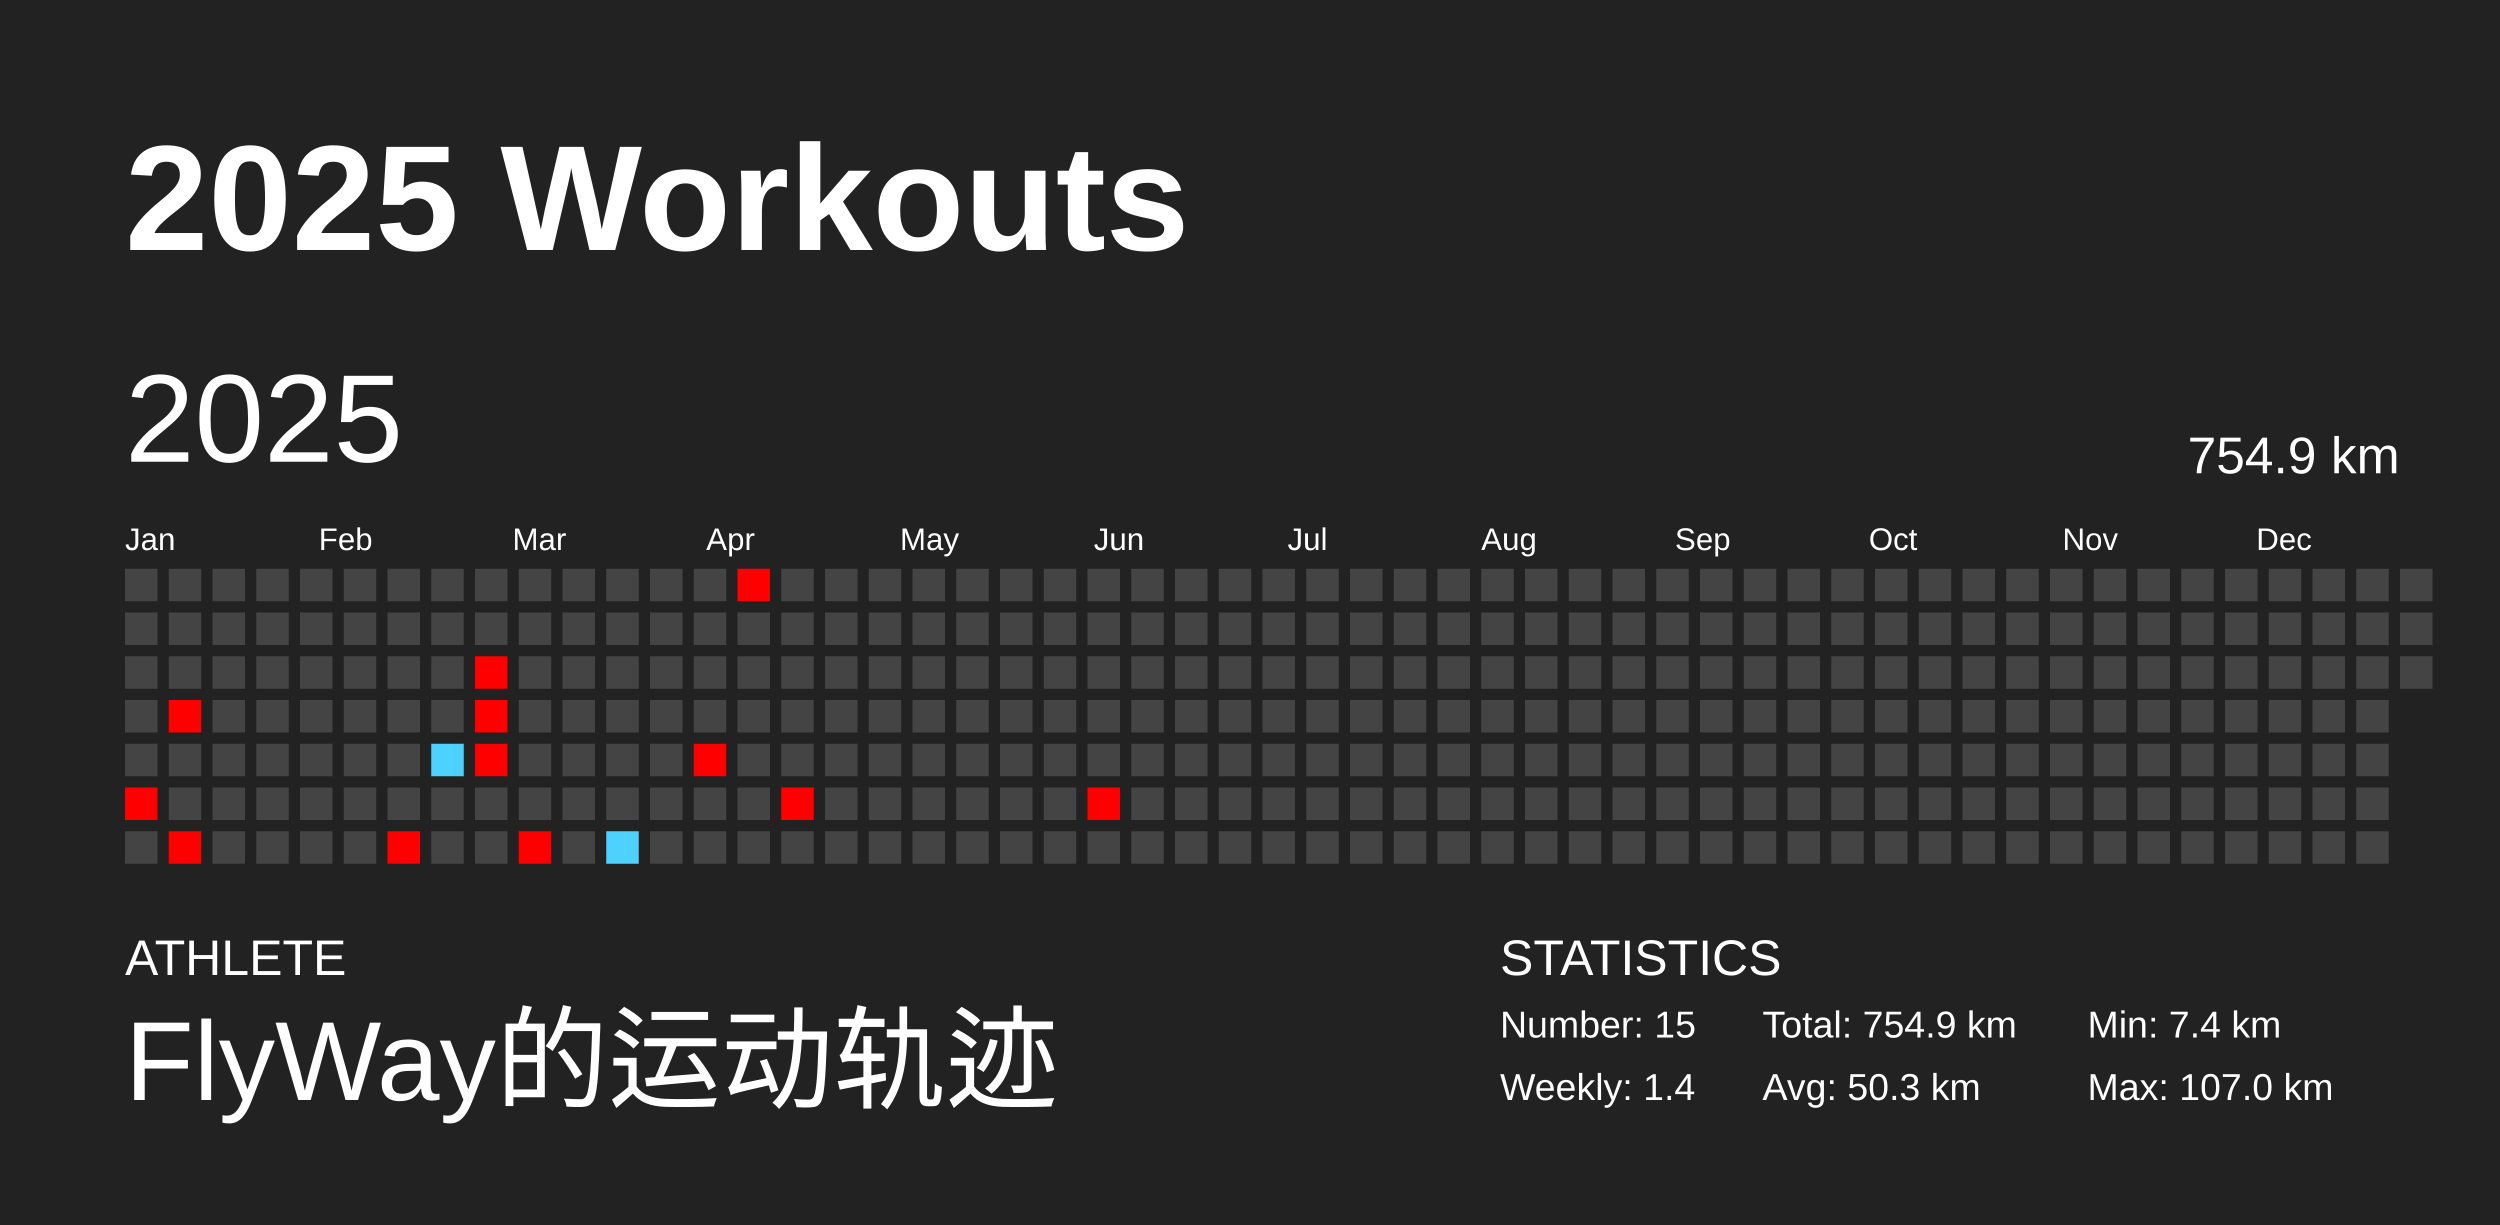
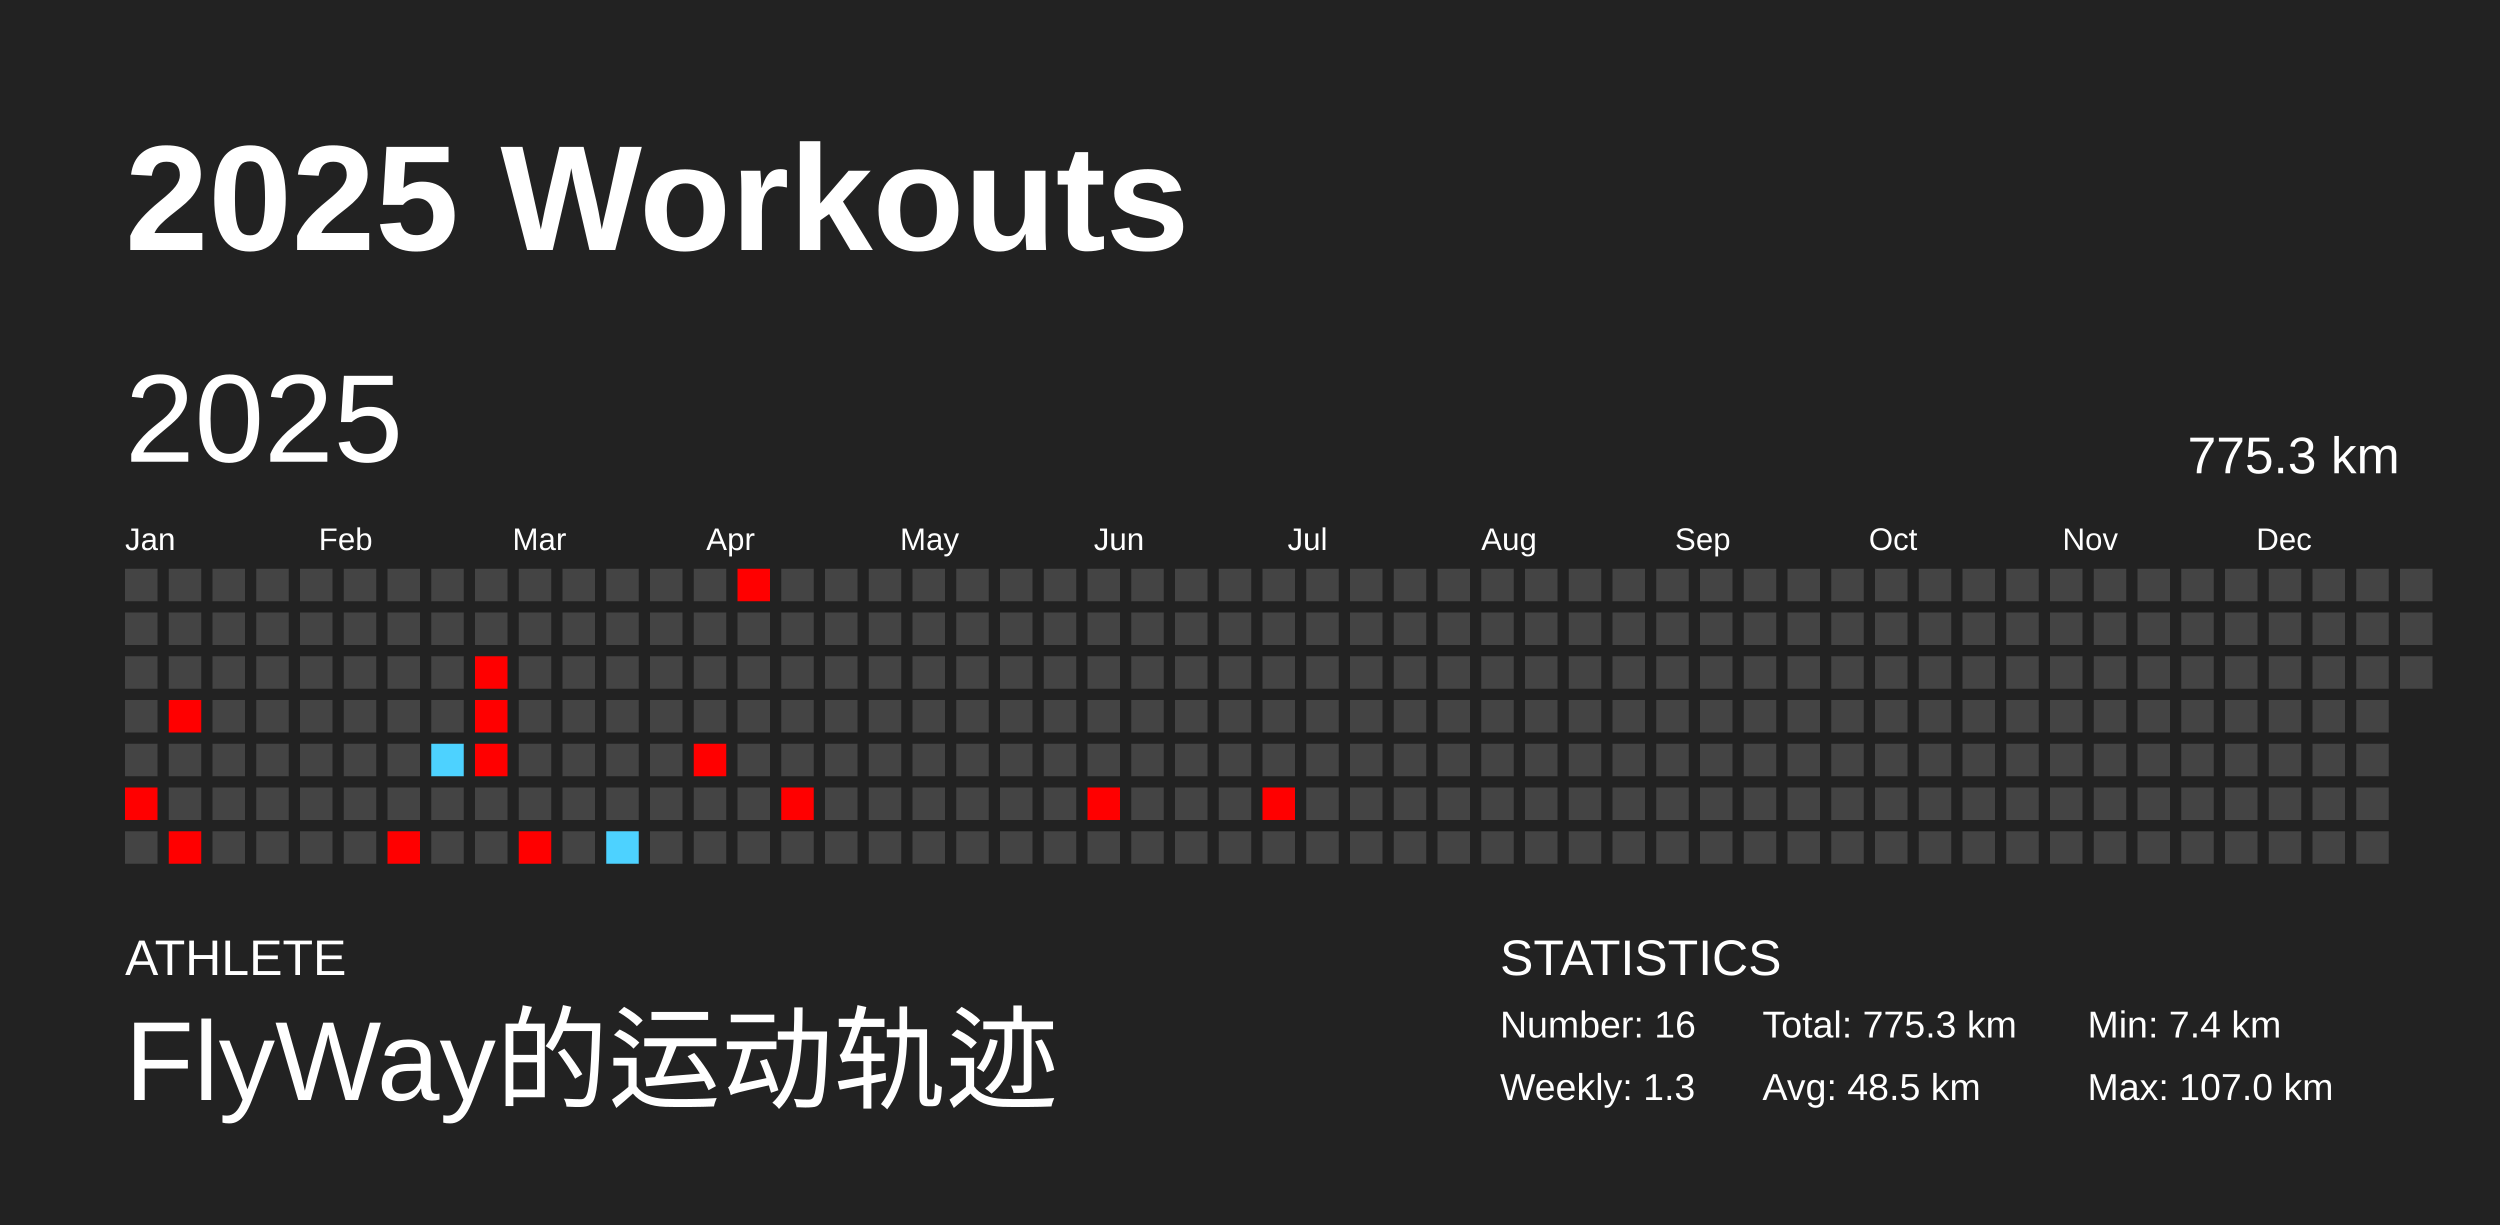
<svg xmlns="http://www.w3.org/2000/svg" baseProfile="full" height="98mm" version="1.1" viewBox="0,0,200,98" width="200mm">
  <defs />
  <rect fill="#222222" height="98" width="200" x="0" y="0" />
  <text fill="#FFFFFF" style="font-size:12px; font-family:Arial; font-weight:bold;" x="10" y="20">2025 Workouts</text>
  <text fill="#FFFFFF" style="font-size:4px; font-family:Arial" x="10" y="78">ATHLETE</text>
  <text fill="#FFFFFF" style="font-size:9px; font-family:Arial" x="10" y="88">FlyWay的运动轨迹</text>
  <text fill="#FFFFFF" style="font-size:4px; font-family:Arial" x="120" y="78">STATISTICS</text>
-   <text fill="#FFFFFF" style="font-size:3px; font-family:Arial" x="120" y="83">Number: 15</text>
-   <text fill="#FFFFFF" style="font-size:3px; font-family:Arial" x="120" y="88">Weekly: 1.4</text>
-   <text fill="#FFFFFF" style="font-size:3px; font-family:Arial" x="141" y="83">Total: 754.9 km</text>
-   <text fill="#FFFFFF" style="font-size:3px; font-family:Arial" x="141" y="88">Avg: 50.3 km</text>
+   <text fill="#FFFFFF" style="font-size:3px; font-family:Arial" x="120" y="83">Number: 16</text>
+   <text fill="#FFFFFF" style="font-size:3px; font-family:Arial" x="120" y="88">Weekly: 1.3</text>
+   <text fill="#FFFFFF" style="font-size:3px; font-family:Arial" x="141" y="83">Total: 775.3 km</text>
+   <text fill="#FFFFFF" style="font-size:3px; font-family:Arial" x="141" y="88">Avg: 48.5 km</text>
  <text fill="#FFFFFF" style="font-size:3px; font-family:Arial" x="167" y="83">Min: 7.4 km</text>
  <text fill="#FFFFFF" style="font-size:3px; font-family:Arial" x="167" y="88">Max: 107.0 km</text>
  <text dominant-baseline="hanging" fill="#FFFFFF" style="font-size:10.0px; font-family:Arial;" x="10" y="30">2025</text>
-   <text dominant-baseline="hanging" fill="#FFFFFF" style="font-size:4.125px; font-family:Arial;" x="175" y="35">754.9 km</text>
+   <text dominant-baseline="hanging" fill="#FFFFFF" style="font-size:4.125px; font-family:Arial;" x="175" y="35">775.3 km</text>
  <text fill="#FFFFFF" style="font-size:2.5px; font-family:Arial" x="10.0" y="44">Jan</text>
  <text fill="#FFFFFF" style="font-size:2.5px; font-family:Arial" x="25.5" y="44">Feb</text>
  <text fill="#FFFFFF" style="font-size:2.5px; font-family:Arial" x="41.0" y="44">Mar</text>
  <text fill="#FFFFFF" style="font-size:2.5px; font-family:Arial" x="56.5" y="44">Apr</text>
  <text fill="#FFFFFF" style="font-size:2.5px; font-family:Arial" x="72.0" y="44">May</text>
  <text fill="#FFFFFF" style="font-size:2.5px; font-family:Arial" x="87.5" y="44">Jun</text>
  <text fill="#FFFFFF" style="font-size:2.5px; font-family:Arial" x="103.0" y="44">Jul</text>
  <text fill="#FFFFFF" style="font-size:2.5px; font-family:Arial" x="118.5" y="44">Aug</text>
  <text fill="#FFFFFF" style="font-size:2.5px; font-family:Arial" x="134.0" y="44">Sep</text>
  <text fill="#FFFFFF" style="font-size:2.5px; font-family:Arial" x="149.5" y="44">Oct</text>
  <text fill="#FFFFFF" style="font-size:2.5px; font-family:Arial" x="165.0" y="44">Nov</text>
  <text fill="#FFFFFF" style="font-size:2.5px; font-family:Arial" x="180.5" y="44">Dec</text>
  <rect fill="#444444" height="2.6" width="2.6" x="10.0" y="45.5" />
  <rect fill="#444444" height="2.6" width="2.6" x="10.0" y="49.0" />
  <rect fill="#444444" height="2.6" width="2.6" x="10.0" y="52.5" />
  <rect fill="#444444" height="2.6" width="2.6" x="10.0" y="56.0" />
  <rect fill="#444444" height="2.6" width="2.6" x="10.0" y="59.5" />
  <rect fill="red" height="2.6" width="2.6" x="10.0" y="63.0" />
  <rect fill="#444444" height="2.6" width="2.6" x="10.0" y="66.5" />
  <rect fill="#444444" height="2.6" width="2.6" x="13.5" y="45.5" />
  <rect fill="#444444" height="2.6" width="2.6" x="13.5" y="49.0" />
  <rect fill="#444444" height="2.6" width="2.6" x="13.5" y="52.5" />
  <rect fill="red" height="2.6" width="2.6" x="13.5" y="56.0" />
  <rect fill="#444444" height="2.6" width="2.6" x="13.5" y="59.5" />
  <rect fill="#444444" height="2.6" width="2.6" x="13.5" y="63.0" />
  <rect fill="red" height="2.6" width="2.6" x="13.5" y="66.5" />
  <rect fill="#444444" height="2.6" width="2.6" x="17.0" y="45.5" />
  <rect fill="#444444" height="2.6" width="2.6" x="17.0" y="49.0" />
  <rect fill="#444444" height="2.6" width="2.6" x="17.0" y="52.5" />
  <rect fill="#444444" height="2.6" width="2.6" x="17.0" y="56.0" />
  <rect fill="#444444" height="2.6" width="2.6" x="17.0" y="59.5" />
  <rect fill="#444444" height="2.6" width="2.6" x="17.0" y="63.0" />
  <rect fill="#444444" height="2.6" width="2.6" x="17.0" y="66.5" />
  <rect fill="#444444" height="2.6" width="2.6" x="20.5" y="45.5" />
  <rect fill="#444444" height="2.6" width="2.6" x="20.5" y="49.0" />
  <rect fill="#444444" height="2.6" width="2.6" x="20.5" y="52.5" />
  <rect fill="#444444" height="2.6" width="2.6" x="20.5" y="56.0" />
  <rect fill="#444444" height="2.6" width="2.6" x="20.5" y="59.5" />
  <rect fill="#444444" height="2.6" width="2.6" x="20.5" y="63.0" />
  <rect fill="#444444" height="2.6" width="2.6" x="20.5" y="66.5" />
  <rect fill="#444444" height="2.6" width="2.6" x="24.0" y="45.5" />
  <rect fill="#444444" height="2.6" width="2.6" x="24.0" y="49.0" />
  <rect fill="#444444" height="2.6" width="2.6" x="24.0" y="52.5" />
  <rect fill="#444444" height="2.6" width="2.6" x="24.0" y="56.0" />
  <rect fill="#444444" height="2.6" width="2.6" x="24.0" y="59.5" />
  <rect fill="#444444" height="2.6" width="2.6" x="24.0" y="63.0" />
  <rect fill="#444444" height="2.6" width="2.6" x="24.0" y="66.5" />
  <rect fill="#444444" height="2.6" width="2.6" x="27.5" y="45.5" />
  <rect fill="#444444" height="2.6" width="2.6" x="27.5" y="49.0" />
  <rect fill="#444444" height="2.6" width="2.6" x="27.5" y="52.5" />
  <rect fill="#444444" height="2.6" width="2.6" x="27.5" y="56.0" />
  <rect fill="#444444" height="2.6" width="2.6" x="27.5" y="59.5" />
  <rect fill="#444444" height="2.6" width="2.6" x="27.5" y="63.0" />
  <rect fill="#444444" height="2.6" width="2.6" x="27.5" y="66.5" />
  <rect fill="#444444" height="2.6" width="2.6" x="31.0" y="45.5" />
  <rect fill="#444444" height="2.6" width="2.6" x="31.0" y="49.0" />
  <rect fill="#444444" height="2.6" width="2.6" x="31.0" y="52.5" />
  <rect fill="#444444" height="2.6" width="2.6" x="31.0" y="56.0" />
  <rect fill="#444444" height="2.6" width="2.6" x="31.0" y="59.5" />
  <rect fill="#444444" height="2.6" width="2.6" x="31.0" y="63.0" />
  <rect fill="red" height="2.6" width="2.6" x="31.0" y="66.5" />
  <rect fill="#444444" height="2.6" width="2.6" x="34.5" y="45.5" />
  <rect fill="#444444" height="2.6" width="2.6" x="34.5" y="49.0" />
  <rect fill="#444444" height="2.6" width="2.6" x="34.5" y="52.5" />
  <rect fill="#444444" height="2.6" width="2.6" x="34.5" y="56.0" />
  <rect fill="#4dd2ff" height="2.6" width="2.6" x="34.5" y="59.5" />
  <rect fill="#444444" height="2.6" width="2.6" x="34.5" y="63.0" />
  <rect fill="#444444" height="2.6" width="2.6" x="34.5" y="66.5" />
  <rect fill="#444444" height="2.6" width="2.6" x="38.0" y="45.5" />
  <rect fill="#444444" height="2.6" width="2.6" x="38.0" y="49.0" />
  <rect fill="red" height="2.6" width="2.6" x="38.0" y="52.5" />
  <rect fill="red" height="2.6" width="2.6" x="38.0" y="56.0" />
  <rect fill="red" height="2.6" width="2.6" x="38.0" y="59.5" />
  <rect fill="#444444" height="2.6" width="2.6" x="38.0" y="63.0" />
  <rect fill="#444444" height="2.6" width="2.6" x="38.0" y="66.5" />
  <rect fill="#444444" height="2.6" width="2.6" x="41.5" y="45.5" />
  <rect fill="#444444" height="2.6" width="2.6" x="41.5" y="49.0" />
  <rect fill="#444444" height="2.6" width="2.6" x="41.5" y="52.5" />
  <rect fill="#444444" height="2.6" width="2.6" x="41.5" y="56.0" />
  <rect fill="#444444" height="2.6" width="2.6" x="41.5" y="59.5" />
  <rect fill="#444444" height="2.6" width="2.6" x="41.5" y="63.0" />
  <rect fill="red" height="2.6" width="2.6" x="41.5" y="66.5" />
  <rect fill="#444444" height="2.6" width="2.6" x="45.0" y="45.5" />
  <rect fill="#444444" height="2.6" width="2.6" x="45.0" y="49.0" />
  <rect fill="#444444" height="2.6" width="2.6" x="45.0" y="52.5" />
  <rect fill="#444444" height="2.6" width="2.6" x="45.0" y="56.0" />
  <rect fill="#444444" height="2.6" width="2.6" x="45.0" y="59.5" />
  <rect fill="#444444" height="2.6" width="2.6" x="45.0" y="63.0" />
  <rect fill="#444444" height="2.6" width="2.6" x="45.0" y="66.5" />
  <rect fill="#444444" height="2.6" width="2.6" x="48.5" y="45.5" />
  <rect fill="#444444" height="2.6" width="2.6" x="48.5" y="49.0" />
  <rect fill="#444444" height="2.6" width="2.6" x="48.5" y="52.5" />
  <rect fill="#444444" height="2.6" width="2.6" x="48.5" y="56.0" />
  <rect fill="#444444" height="2.6" width="2.6" x="48.5" y="59.5" />
  <rect fill="#444444" height="2.6" width="2.6" x="48.5" y="63.0" />
  <rect fill="#4dd2ff" height="2.6" width="2.6" x="48.5" y="66.5" />
  <rect fill="#444444" height="2.6" width="2.6" x="52.0" y="45.5" />
  <rect fill="#444444" height="2.6" width="2.6" x="52.0" y="49.0" />
  <rect fill="#444444" height="2.6" width="2.6" x="52.0" y="52.5" />
  <rect fill="#444444" height="2.6" width="2.6" x="52.0" y="56.0" />
  <rect fill="#444444" height="2.6" width="2.6" x="52.0" y="59.5" />
  <rect fill="#444444" height="2.6" width="2.6" x="52.0" y="63.0" />
  <rect fill="#444444" height="2.6" width="2.6" x="52.0" y="66.5" />
  <rect fill="#444444" height="2.6" width="2.6" x="55.5" y="45.5" />
  <rect fill="#444444" height="2.6" width="2.6" x="55.5" y="49.0" />
  <rect fill="#444444" height="2.6" width="2.6" x="55.5" y="52.5" />
  <rect fill="#444444" height="2.6" width="2.6" x="55.5" y="56.0" />
  <rect fill="red" height="2.6" width="2.6" x="55.5" y="59.5" />
  <rect fill="#444444" height="2.6" width="2.6" x="55.5" y="63.0" />
  <rect fill="#444444" height="2.6" width="2.6" x="55.5" y="66.5" />
  <rect fill="red" height="2.6" width="2.6" x="59.0" y="45.5" />
  <rect fill="#444444" height="2.6" width="2.6" x="59.0" y="49.0" />
  <rect fill="#444444" height="2.6" width="2.6" x="59.0" y="52.5" />
  <rect fill="#444444" height="2.6" width="2.6" x="59.0" y="56.0" />
  <rect fill="#444444" height="2.6" width="2.6" x="59.0" y="59.5" />
  <rect fill="#444444" height="2.6" width="2.6" x="59.0" y="63.0" />
  <rect fill="#444444" height="2.6" width="2.6" x="59.0" y="66.5" />
  <rect fill="#444444" height="2.6" width="2.6" x="62.5" y="45.5" />
  <rect fill="#444444" height="2.6" width="2.6" x="62.5" y="49.0" />
  <rect fill="#444444" height="2.6" width="2.6" x="62.5" y="52.5" />
  <rect fill="#444444" height="2.6" width="2.6" x="62.5" y="56.0" />
  <rect fill="#444444" height="2.6" width="2.6" x="62.5" y="59.5" />
  <rect fill="red" height="2.6" width="2.6" x="62.5" y="63.0" />
  <rect fill="#444444" height="2.6" width="2.6" x="62.5" y="66.5" />
  <rect fill="#444444" height="2.6" width="2.6" x="66.0" y="45.5" />
  <rect fill="#444444" height="2.6" width="2.6" x="66.0" y="49.0" />
  <rect fill="#444444" height="2.6" width="2.6" x="66.0" y="52.5" />
  <rect fill="#444444" height="2.6" width="2.6" x="66.0" y="56.0" />
  <rect fill="#444444" height="2.6" width="2.6" x="66.0" y="59.5" />
  <rect fill="#444444" height="2.6" width="2.6" x="66.0" y="63.0" />
  <rect fill="#444444" height="2.6" width="2.6" x="66.0" y="66.5" />
  <rect fill="#444444" height="2.6" width="2.6" x="69.5" y="45.5" />
  <rect fill="#444444" height="2.6" width="2.6" x="69.5" y="49.0" />
  <rect fill="#444444" height="2.6" width="2.6" x="69.5" y="52.5" />
  <rect fill="#444444" height="2.6" width="2.6" x="69.5" y="56.0" />
  <rect fill="#444444" height="2.6" width="2.6" x="69.5" y="59.5" />
  <rect fill="#444444" height="2.6" width="2.6" x="69.5" y="63.0" />
  <rect fill="#444444" height="2.6" width="2.6" x="69.5" y="66.5" />
  <rect fill="#444444" height="2.6" width="2.6" x="73.0" y="45.5" />
  <rect fill="#444444" height="2.6" width="2.6" x="73.0" y="49.0" />
  <rect fill="#444444" height="2.6" width="2.6" x="73.0" y="52.5" />
  <rect fill="#444444" height="2.6" width="2.6" x="73.0" y="56.0" />
  <rect fill="#444444" height="2.6" width="2.6" x="73.0" y="59.5" />
  <rect fill="#444444" height="2.6" width="2.6" x="73.0" y="63.0" />
  <rect fill="#444444" height="2.6" width="2.6" x="73.0" y="66.5" />
  <rect fill="#444444" height="2.6" width="2.6" x="76.5" y="45.5" />
  <rect fill="#444444" height="2.6" width="2.6" x="76.5" y="49.0" />
  <rect fill="#444444" height="2.6" width="2.6" x="76.5" y="52.5" />
  <rect fill="#444444" height="2.6" width="2.6" x="76.5" y="56.0" />
  <rect fill="#444444" height="2.6" width="2.6" x="76.5" y="59.5" />
  <rect fill="#444444" height="2.6" width="2.6" x="76.5" y="63.0" />
  <rect fill="#444444" height="2.6" width="2.6" x="76.5" y="66.5" />
  <rect fill="#444444" height="2.6" width="2.6" x="80.0" y="45.5" />
  <rect fill="#444444" height="2.6" width="2.6" x="80.0" y="49.0" />
  <rect fill="#444444" height="2.6" width="2.6" x="80.0" y="52.5" />
  <rect fill="#444444" height="2.6" width="2.6" x="80.0" y="56.0" />
  <rect fill="#444444" height="2.6" width="2.6" x="80.0" y="59.5" />
  <rect fill="#444444" height="2.6" width="2.6" x="80.0" y="63.0" />
  <rect fill="#444444" height="2.6" width="2.6" x="80.0" y="66.5" />
  <rect fill="#444444" height="2.6" width="2.6" x="83.5" y="45.5" />
  <rect fill="#444444" height="2.6" width="2.6" x="83.5" y="49.0" />
  <rect fill="#444444" height="2.6" width="2.6" x="83.5" y="52.5" />
  <rect fill="#444444" height="2.6" width="2.6" x="83.5" y="56.0" />
  <rect fill="#444444" height="2.6" width="2.6" x="83.5" y="59.5" />
  <rect fill="#444444" height="2.6" width="2.6" x="83.5" y="63.0" />
  <rect fill="#444444" height="2.6" width="2.6" x="83.5" y="66.5" />
  <rect fill="#444444" height="2.6" width="2.6" x="87.0" y="45.5" />
  <rect fill="#444444" height="2.6" width="2.6" x="87.0" y="49.0" />
  <rect fill="#444444" height="2.6" width="2.6" x="87.0" y="52.5" />
  <rect fill="#444444" height="2.6" width="2.6" x="87.0" y="56.0" />
  <rect fill="#444444" height="2.6" width="2.6" x="87.0" y="59.5" />
  <rect fill="red" height="2.6" width="2.6" x="87.0" y="63.0" />
  <rect fill="#444444" height="2.6" width="2.6" x="87.0" y="66.5" />
  <rect fill="#444444" height="2.6" width="2.6" x="90.5" y="45.5" />
  <rect fill="#444444" height="2.6" width="2.6" x="90.5" y="49.0" />
  <rect fill="#444444" height="2.6" width="2.6" x="90.5" y="52.5" />
  <rect fill="#444444" height="2.6" width="2.6" x="90.5" y="56.0" />
  <rect fill="#444444" height="2.6" width="2.6" x="90.5" y="59.5" />
  <rect fill="#444444" height="2.6" width="2.6" x="90.5" y="63.0" />
  <rect fill="#444444" height="2.6" width="2.6" x="90.5" y="66.5" />
  <rect fill="#444444" height="2.6" width="2.6" x="94.0" y="45.5" />
  <rect fill="#444444" height="2.6" width="2.6" x="94.0" y="49.0" />
  <rect fill="#444444" height="2.6" width="2.6" x="94.0" y="52.5" />
  <rect fill="#444444" height="2.6" width="2.6" x="94.0" y="56.0" />
  <rect fill="#444444" height="2.6" width="2.6" x="94.0" y="59.5" />
  <rect fill="#444444" height="2.6" width="2.6" x="94.0" y="63.0" />
  <rect fill="#444444" height="2.6" width="2.6" x="94.0" y="66.5" />
  <rect fill="#444444" height="2.6" width="2.6" x="97.5" y="45.5" />
  <rect fill="#444444" height="2.6" width="2.6" x="97.5" y="49.0" />
  <rect fill="#444444" height="2.6" width="2.6" x="97.5" y="52.5" />
  <rect fill="#444444" height="2.6" width="2.6" x="97.5" y="56.0" />
  <rect fill="#444444" height="2.6" width="2.6" x="97.5" y="59.5" />
  <rect fill="#444444" height="2.6" width="2.6" x="97.5" y="63.0" />
  <rect fill="#444444" height="2.6" width="2.6" x="97.5" y="66.5" />
  <rect fill="#444444" height="2.6" width="2.6" x="101.0" y="45.5" />
  <rect fill="#444444" height="2.6" width="2.6" x="101.0" y="49.0" />
  <rect fill="#444444" height="2.6" width="2.6" x="101.0" y="52.5" />
  <rect fill="#444444" height="2.6" width="2.6" x="101.0" y="56.0" />
  <rect fill="#444444" height="2.6" width="2.6" x="101.0" y="59.5" />
-   <rect fill="#444444" height="2.6" width="2.6" x="101.0" y="63.0" />
+   <rect fill="red" height="2.6" width="2.6" x="101.0" y="63.0" />
  <rect fill="#444444" height="2.6" width="2.6" x="101.0" y="66.5" />
  <rect fill="#444444" height="2.6" width="2.6" x="104.5" y="45.5" />
  <rect fill="#444444" height="2.6" width="2.6" x="104.5" y="49.0" />
  <rect fill="#444444" height="2.6" width="2.6" x="104.5" y="52.5" />
  <rect fill="#444444" height="2.6" width="2.6" x="104.5" y="56.0" />
  <rect fill="#444444" height="2.6" width="2.6" x="104.5" y="59.5" />
  <rect fill="#444444" height="2.6" width="2.6" x="104.5" y="63.0" />
  <rect fill="#444444" height="2.6" width="2.6" x="104.5" y="66.5" />
  <rect fill="#444444" height="2.6" width="2.6" x="108.0" y="45.5" />
  <rect fill="#444444" height="2.6" width="2.6" x="108.0" y="49.0" />
  <rect fill="#444444" height="2.6" width="2.6" x="108.0" y="52.5" />
  <rect fill="#444444" height="2.6" width="2.6" x="108.0" y="56.0" />
  <rect fill="#444444" height="2.6" width="2.6" x="108.0" y="59.5" />
  <rect fill="#444444" height="2.6" width="2.6" x="108.0" y="63.0" />
  <rect fill="#444444" height="2.6" width="2.6" x="108.0" y="66.5" />
  <rect fill="#444444" height="2.6" width="2.6" x="111.5" y="45.5" />
  <rect fill="#444444" height="2.6" width="2.6" x="111.5" y="49.0" />
  <rect fill="#444444" height="2.6" width="2.6" x="111.5" y="52.5" />
  <rect fill="#444444" height="2.6" width="2.6" x="111.5" y="56.0" />
  <rect fill="#444444" height="2.6" width="2.6" x="111.5" y="59.5" />
  <rect fill="#444444" height="2.6" width="2.6" x="111.5" y="63.0" />
  <rect fill="#444444" height="2.6" width="2.6" x="111.5" y="66.5" />
  <rect fill="#444444" height="2.6" width="2.6" x="115.0" y="45.5" />
  <rect fill="#444444" height="2.6" width="2.6" x="115.0" y="49.0" />
  <rect fill="#444444" height="2.6" width="2.6" x="115.0" y="52.5" />
  <rect fill="#444444" height="2.6" width="2.6" x="115.0" y="56.0" />
  <rect fill="#444444" height="2.6" width="2.6" x="115.0" y="59.5" />
  <rect fill="#444444" height="2.6" width="2.6" x="115.0" y="63.0" />
  <rect fill="#444444" height="2.6" width="2.6" x="115.0" y="66.5" />
  <rect fill="#444444" height="2.6" width="2.6" x="118.5" y="45.5" />
  <rect fill="#444444" height="2.6" width="2.6" x="118.5" y="49.0" />
  <rect fill="#444444" height="2.6" width="2.6" x="118.5" y="52.5" />
  <rect fill="#444444" height="2.6" width="2.6" x="118.5" y="56.0" />
  <rect fill="#444444" height="2.6" width="2.6" x="118.5" y="59.5" />
  <rect fill="#444444" height="2.6" width="2.6" x="118.5" y="63.0" />
  <rect fill="#444444" height="2.6" width="2.6" x="118.5" y="66.5" />
  <rect fill="#444444" height="2.6" width="2.6" x="122.0" y="45.5" />
  <rect fill="#444444" height="2.6" width="2.6" x="122.0" y="49.0" />
  <rect fill="#444444" height="2.6" width="2.6" x="122.0" y="52.5" />
  <rect fill="#444444" height="2.6" width="2.6" x="122.0" y="56.0" />
  <rect fill="#444444" height="2.6" width="2.6" x="122.0" y="59.5" />
  <rect fill="#444444" height="2.6" width="2.6" x="122.0" y="63.0" />
  <rect fill="#444444" height="2.6" width="2.6" x="122.0" y="66.5" />
  <rect fill="#444444" height="2.6" width="2.6" x="125.5" y="45.5" />
  <rect fill="#444444" height="2.6" width="2.6" x="125.5" y="49.0" />
  <rect fill="#444444" height="2.6" width="2.6" x="125.5" y="52.5" />
  <rect fill="#444444" height="2.6" width="2.6" x="125.5" y="56.0" />
  <rect fill="#444444" height="2.6" width="2.6" x="125.5" y="59.5" />
  <rect fill="#444444" height="2.6" width="2.6" x="125.5" y="63.0" />
  <rect fill="#444444" height="2.6" width="2.6" x="125.5" y="66.5" />
  <rect fill="#444444" height="2.6" width="2.6" x="129.0" y="45.5" />
  <rect fill="#444444" height="2.6" width="2.6" x="129.0" y="49.0" />
  <rect fill="#444444" height="2.6" width="2.6" x="129.0" y="52.5" />
  <rect fill="#444444" height="2.6" width="2.6" x="129.0" y="56.0" />
  <rect fill="#444444" height="2.6" width="2.6" x="129.0" y="59.5" />
  <rect fill="#444444" height="2.6" width="2.6" x="129.0" y="63.0" />
  <rect fill="#444444" height="2.6" width="2.6" x="129.0" y="66.5" />
  <rect fill="#444444" height="2.6" width="2.6" x="132.5" y="45.5" />
  <rect fill="#444444" height="2.6" width="2.6" x="132.5" y="49.0" />
  <rect fill="#444444" height="2.6" width="2.6" x="132.5" y="52.5" />
  <rect fill="#444444" height="2.6" width="2.6" x="132.5" y="56.0" />
  <rect fill="#444444" height="2.6" width="2.6" x="132.5" y="59.5" />
  <rect fill="#444444" height="2.6" width="2.6" x="132.5" y="63.0" />
  <rect fill="#444444" height="2.6" width="2.6" x="132.5" y="66.5" />
  <rect fill="#444444" height="2.6" width="2.6" x="136.0" y="45.5" />
  <rect fill="#444444" height="2.6" width="2.6" x="136.0" y="49.0" />
  <rect fill="#444444" height="2.6" width="2.6" x="136.0" y="52.5" />
  <rect fill="#444444" height="2.6" width="2.6" x="136.0" y="56.0" />
  <rect fill="#444444" height="2.6" width="2.6" x="136.0" y="59.5" />
  <rect fill="#444444" height="2.6" width="2.6" x="136.0" y="63.0" />
  <rect fill="#444444" height="2.6" width="2.6" x="136.0" y="66.5" />
  <rect fill="#444444" height="2.6" width="2.6" x="139.5" y="45.5" />
  <rect fill="#444444" height="2.6" width="2.6" x="139.5" y="49.0" />
  <rect fill="#444444" height="2.6" width="2.6" x="139.5" y="52.5" />
  <rect fill="#444444" height="2.6" width="2.6" x="139.5" y="56.0" />
  <rect fill="#444444" height="2.6" width="2.6" x="139.5" y="59.5" />
  <rect fill="#444444" height="2.6" width="2.6" x="139.5" y="63.0" />
  <rect fill="#444444" height="2.6" width="2.6" x="139.5" y="66.5" />
  <rect fill="#444444" height="2.6" width="2.6" x="143.0" y="45.5" />
  <rect fill="#444444" height="2.6" width="2.6" x="143.0" y="49.0" />
  <rect fill="#444444" height="2.6" width="2.6" x="143.0" y="52.5" />
  <rect fill="#444444" height="2.6" width="2.6" x="143.0" y="56.0" />
  <rect fill="#444444" height="2.6" width="2.6" x="143.0" y="59.5" />
  <rect fill="#444444" height="2.6" width="2.6" x="143.0" y="63.0" />
  <rect fill="#444444" height="2.6" width="2.6" x="143.0" y="66.5" />
  <rect fill="#444444" height="2.6" width="2.6" x="146.5" y="45.5" />
  <rect fill="#444444" height="2.6" width="2.6" x="146.5" y="49.0" />
  <rect fill="#444444" height="2.6" width="2.6" x="146.5" y="52.5" />
  <rect fill="#444444" height="2.6" width="2.6" x="146.5" y="56.0" />
  <rect fill="#444444" height="2.6" width="2.6" x="146.5" y="59.5" />
  <rect fill="#444444" height="2.6" width="2.6" x="146.5" y="63.0" />
  <rect fill="#444444" height="2.6" width="2.6" x="146.5" y="66.5" />
  <rect fill="#444444" height="2.6" width="2.6" x="150.0" y="45.5" />
  <rect fill="#444444" height="2.6" width="2.6" x="150.0" y="49.0" />
  <rect fill="#444444" height="2.6" width="2.6" x="150.0" y="52.5" />
  <rect fill="#444444" height="2.6" width="2.6" x="150.0" y="56.0" />
  <rect fill="#444444" height="2.6" width="2.6" x="150.0" y="59.5" />
  <rect fill="#444444" height="2.6" width="2.6" x="150.0" y="63.0" />
  <rect fill="#444444" height="2.6" width="2.6" x="150.0" y="66.5" />
  <rect fill="#444444" height="2.6" width="2.6" x="153.5" y="45.5" />
  <rect fill="#444444" height="2.6" width="2.6" x="153.5" y="49.0" />
  <rect fill="#444444" height="2.6" width="2.6" x="153.5" y="52.5" />
  <rect fill="#444444" height="2.6" width="2.6" x="153.5" y="56.0" />
  <rect fill="#444444" height="2.6" width="2.6" x="153.5" y="59.5" />
  <rect fill="#444444" height="2.6" width="2.6" x="153.5" y="63.0" />
  <rect fill="#444444" height="2.6" width="2.6" x="153.5" y="66.5" />
  <rect fill="#444444" height="2.6" width="2.6" x="157.0" y="45.5" />
  <rect fill="#444444" height="2.6" width="2.6" x="157.0" y="49.0" />
  <rect fill="#444444" height="2.6" width="2.6" x="157.0" y="52.5" />
  <rect fill="#444444" height="2.6" width="2.6" x="157.0" y="56.0" />
  <rect fill="#444444" height="2.6" width="2.6" x="157.0" y="59.5" />
  <rect fill="#444444" height="2.6" width="2.6" x="157.0" y="63.0" />
  <rect fill="#444444" height="2.6" width="2.6" x="157.0" y="66.5" />
  <rect fill="#444444" height="2.6" width="2.6" x="160.5" y="45.5" />
  <rect fill="#444444" height="2.6" width="2.6" x="160.5" y="49.0" />
  <rect fill="#444444" height="2.6" width="2.6" x="160.5" y="52.5" />
  <rect fill="#444444" height="2.6" width="2.6" x="160.5" y="56.0" />
  <rect fill="#444444" height="2.6" width="2.6" x="160.5" y="59.5" />
  <rect fill="#444444" height="2.6" width="2.6" x="160.5" y="63.0" />
  <rect fill="#444444" height="2.6" width="2.6" x="160.5" y="66.5" />
  <rect fill="#444444" height="2.6" width="2.6" x="164.0" y="45.5" />
  <rect fill="#444444" height="2.6" width="2.6" x="164.0" y="49.0" />
  <rect fill="#444444" height="2.6" width="2.6" x="164.0" y="52.5" />
  <rect fill="#444444" height="2.6" width="2.6" x="164.0" y="56.0" />
  <rect fill="#444444" height="2.6" width="2.6" x="164.0" y="59.5" />
  <rect fill="#444444" height="2.6" width="2.6" x="164.0" y="63.0" />
  <rect fill="#444444" height="2.6" width="2.6" x="164.0" y="66.5" />
  <rect fill="#444444" height="2.6" width="2.6" x="167.5" y="45.5" />
  <rect fill="#444444" height="2.6" width="2.6" x="167.5" y="49.0" />
  <rect fill="#444444" height="2.6" width="2.6" x="167.5" y="52.5" />
  <rect fill="#444444" height="2.6" width="2.6" x="167.5" y="56.0" />
  <rect fill="#444444" height="2.6" width="2.6" x="167.5" y="59.5" />
  <rect fill="#444444" height="2.6" width="2.6" x="167.5" y="63.0" />
  <rect fill="#444444" height="2.6" width="2.6" x="167.5" y="66.5" />
  <rect fill="#444444" height="2.6" width="2.6" x="171.0" y="45.5" />
  <rect fill="#444444" height="2.6" width="2.6" x="171.0" y="49.0" />
  <rect fill="#444444" height="2.6" width="2.6" x="171.0" y="52.5" />
  <rect fill="#444444" height="2.6" width="2.6" x="171.0" y="56.0" />
  <rect fill="#444444" height="2.6" width="2.6" x="171.0" y="59.5" />
  <rect fill="#444444" height="2.6" width="2.6" x="171.0" y="63.0" />
  <rect fill="#444444" height="2.6" width="2.6" x="171.0" y="66.5" />
  <rect fill="#444444" height="2.6" width="2.6" x="174.5" y="45.5" />
  <rect fill="#444444" height="2.6" width="2.6" x="174.5" y="49.0" />
  <rect fill="#444444" height="2.6" width="2.6" x="174.5" y="52.5" />
  <rect fill="#444444" height="2.6" width="2.6" x="174.5" y="56.0" />
  <rect fill="#444444" height="2.6" width="2.6" x="174.5" y="59.5" />
  <rect fill="#444444" height="2.6" width="2.6" x="174.5" y="63.0" />
  <rect fill="#444444" height="2.6" width="2.6" x="174.5" y="66.5" />
  <rect fill="#444444" height="2.6" width="2.6" x="178.0" y="45.5" />
  <rect fill="#444444" height="2.6" width="2.6" x="178.0" y="49.0" />
  <rect fill="#444444" height="2.6" width="2.6" x="178.0" y="52.5" />
  <rect fill="#444444" height="2.6" width="2.6" x="178.0" y="56.0" />
  <rect fill="#444444" height="2.6" width="2.6" x="178.0" y="59.5" />
  <rect fill="#444444" height="2.6" width="2.6" x="178.0" y="63.0" />
  <rect fill="#444444" height="2.6" width="2.6" x="178.0" y="66.5" />
  <rect fill="#444444" height="2.6" width="2.6" x="181.5" y="45.5" />
  <rect fill="#444444" height="2.6" width="2.6" x="181.5" y="49.0" />
  <rect fill="#444444" height="2.6" width="2.6" x="181.5" y="52.5" />
  <rect fill="#444444" height="2.6" width="2.6" x="181.5" y="56.0" />
  <rect fill="#444444" height="2.6" width="2.6" x="181.5" y="59.5" />
  <rect fill="#444444" height="2.6" width="2.6" x="181.5" y="63.0" />
  <rect fill="#444444" height="2.6" width="2.6" x="181.5" y="66.5" />
  <rect fill="#444444" height="2.6" width="2.6" x="185.0" y="45.5" />
  <rect fill="#444444" height="2.6" width="2.6" x="185.0" y="49.0" />
  <rect fill="#444444" height="2.6" width="2.6" x="185.0" y="52.5" />
  <rect fill="#444444" height="2.6" width="2.6" x="185.0" y="56.0" />
  <rect fill="#444444" height="2.6" width="2.6" x="185.0" y="59.5" />
  <rect fill="#444444" height="2.6" width="2.6" x="185.0" y="63.0" />
  <rect fill="#444444" height="2.6" width="2.6" x="185.0" y="66.5" />
  <rect fill="#444444" height="2.6" width="2.6" x="188.5" y="45.5" />
  <rect fill="#444444" height="2.6" width="2.6" x="188.5" y="49.0" />
  <rect fill="#444444" height="2.6" width="2.6" x="188.5" y="52.5" />
  <rect fill="#444444" height="2.6" width="2.6" x="188.5" y="56.0" />
  <rect fill="#444444" height="2.6" width="2.6" x="188.5" y="59.5" />
  <rect fill="#444444" height="2.6" width="2.6" x="188.5" y="63.0" />
  <rect fill="#444444" height="2.6" width="2.6" x="188.5" y="66.5" />
  <rect fill="#444444" height="2.6" width="2.6" x="192.0" y="45.5" />
  <rect fill="#444444" height="2.6" width="2.6" x="192.0" y="49.0" />
  <rect fill="#444444" height="2.6" width="2.6" x="192.0" y="52.5" />
</svg>
